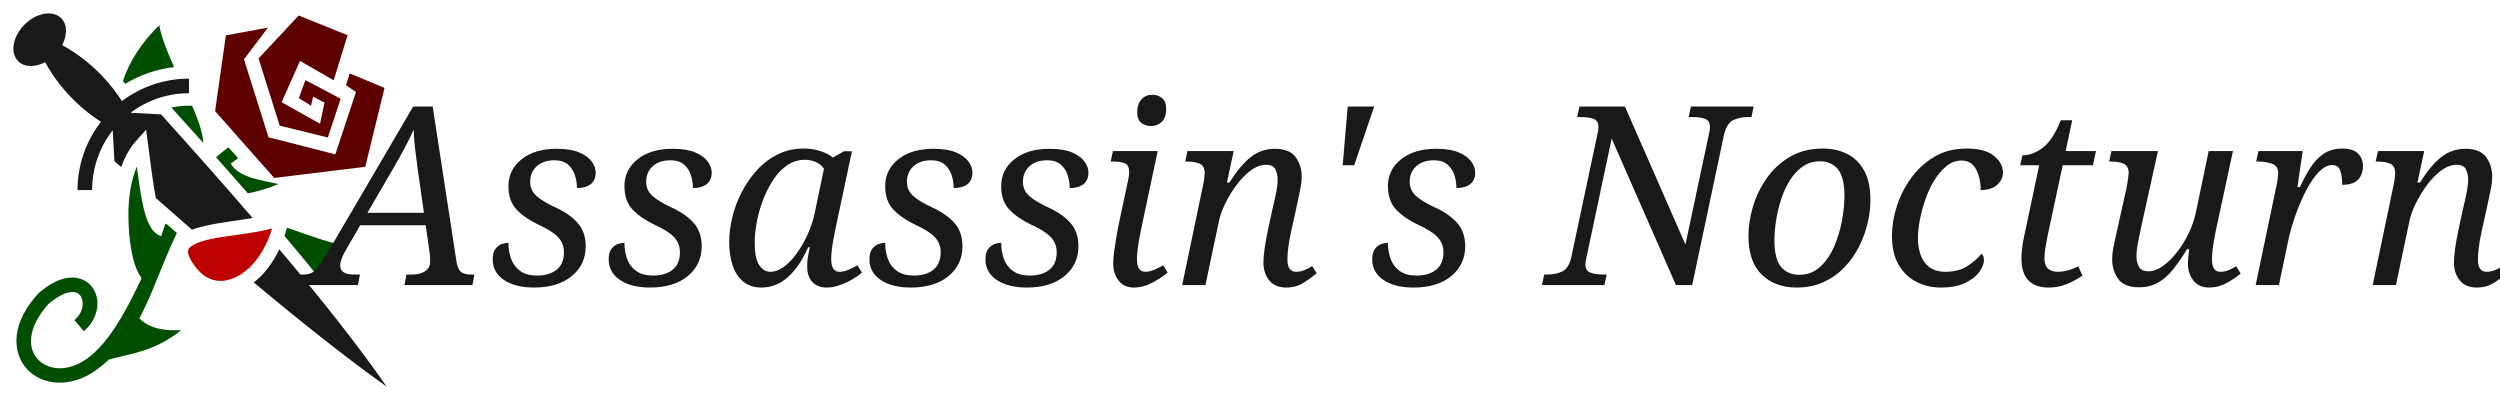
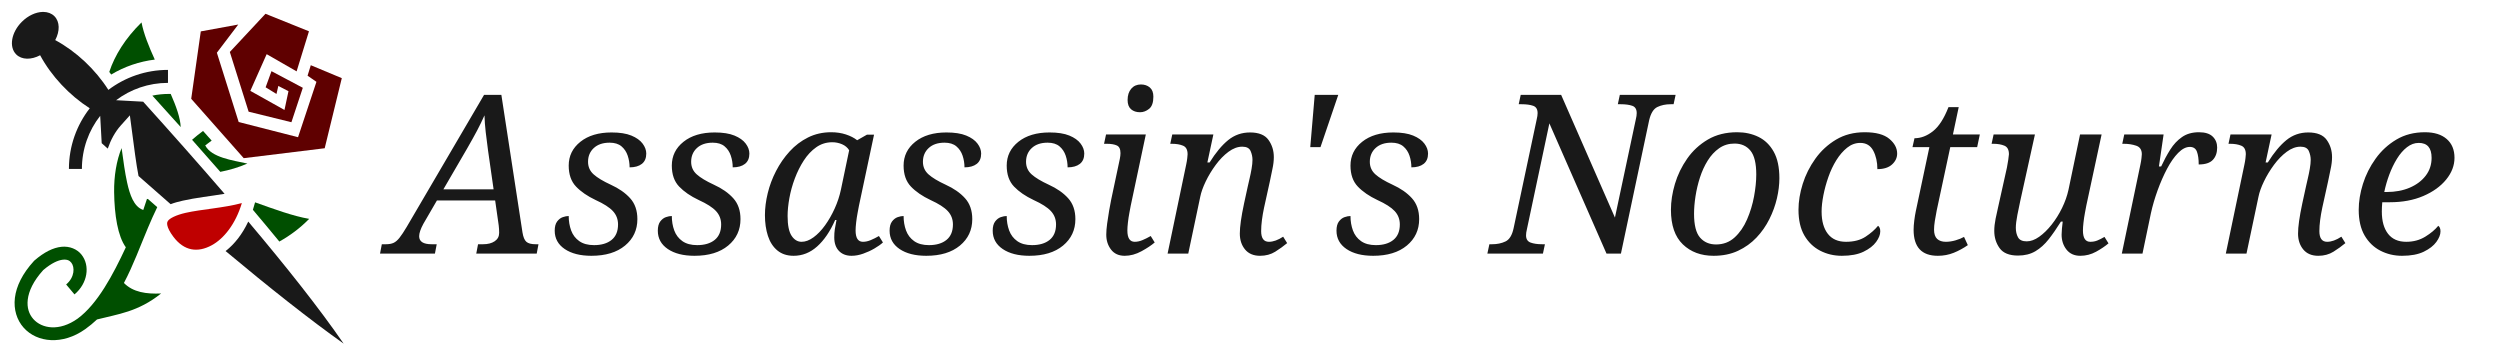
- <svg xmlns="http://www.w3.org/2000/svg" width="3200" height="512" viewBox="0 0 3200 512">
+ <svg xmlns="http://www.w3.org/2000/svg" width="3600" height="512" viewBox="0 0 3600 512">
  <g class="layer">
    <path d="m0,0l512,0l0,512l-512,0l0,-512z" fill="none" id="svg_1" />
    <path d="m62.52,17.17q-0.62,-0.01 -1.24,0.01l0,0c-9.75,0.28 -20.83,5.23 -29.85,14.25c-15.19,15.19 -18.83,36.19 -8.12,46.9c7.99,7.99 21.71,8.03 34.47,1.22c16.17,30.05 42.15,57.69 71.44,76.38c-18.77,24.15 -29.97,54.48 -29.97,87.37l18.69,0c0,-28.9 9.82,-55.47 26.34,-76.53l2.16,39.41c2.9,2.62 5.81,5.22 8.73,7.83c4.35,-12.66 10.49,-24.08 18.78,-33.34l13.06,-14.58l2.57,19.4c3.6,27.19 6.47,50.55 9.9,67.99c15.49,13.69 30.93,27.27 46.23,40.55c5.4,-2.12 11.38,-3.68 17.63,-5.1c18.31,-4.15 40.41,-6.54 60.06,-9.83c-37.69,-43.74 -77.43,-88.55 -117.25,-132.67l-38.97,-2.12c20.77,-15.68 46.64,-24.97 74.72,-24.97l0,-18.69c-32.2,0 -61.94,10.72 -85.84,28.78c-18.7,-29.39 -46.39,-55.48 -76.53,-71.69c6.79,-12.75 6.79,-26.42 -1.19,-34.41c-4.08,-4.08 -9.65,-6.09 -15.82,-6.16z" fill="#191919" id="path-left-main" />
    <path d="m382.3,19.85l-51.34,54.99l27.06,85.99l61.62,15.17l16.41,-49.58l-45.11,-23.93l-8.44,23.21l15.62,9.6l2.67,-11.54l14.62,7.54l-5.77,27.05l-49.16,-27.5l23.52,-52.85l43.11,24.77l17.79,-57.69l-62.6,-25.23z" fill="#5f0000" id="path-top-right" />
    <path d="m203.79,32.3c-23.41,22.86 -38.65,47.65 -46.44,71.31c0.95,1.23 1.9,2.47 2.82,3.72c19.07,-11.54 40.62,-18.79 62.72,-21.53c-8.53,-18.76 -16.01,-37.24 -19.1,-53.5" fill="#004f00" id="path-top-left" />
    <path d="m343.08,35.33c-2.26,0.45 -43.49,8.09 -53.95,9.87l-13.78,97.07l75.6,85.49l116.61,-14.28l24.63,-100.95l-44.64,-18.63l-4.65,15.09l12.77,8.86l-26.49,79.73l-85.48,-21.86l-31.41,-99.81l30.79,-40.58z" fill="#5f0000" id="path-right-block" />
    <path d="m243.32,135.26c-8.03,0.01 -15.98,0.75 -23.94,2.43a9462,9462 0 0 1 40.83,45.27c-0.5,-13.06 -6.45,-29.62 -14.36,-47.65c-0.84,-0.02 -1.69,-0.05 -2.53,-0.05z" fill="#004f00" id="path-center-left" transform="matrix(1 0 0 1 0 0)" />
    <path d="m292.39,188.56a234,234 0 0 0 -15.81,12.74a6066,6066 0 0 1 40.68,46.17c13,-2.56 26.23,-6.36 38.98,-11.93c-21.43,-4.71 -51.77,-8.68 -60.72,-26.16a235,235 0 0 1 9.28,-6.93c-2.27,-2.52 -2.44,-2.7 -4.96,-5.52c-2.65,-2.95 -4.99,-5.6 -7.45,-8.37z" fill="#004f00" id="path-center-mid" />
    <path d="m175.12,213.25c-7.37,17.72 -11.07,40.45 -10.78,63.32c0.42,33.24 5.29,63.63 16.86,79.52c-18.45,39.61 -40.69,81.57 -69.35,102.69l0,0c-26.5,18.91 -51.61,14.41 -63.87,0.63c-6.12,-6.89 -9.44,-16.28 -7.98,-28.26c1.45,-11.88 7.93,-26.43 22.25,-42.21c11.96,-10.25 21.69,-14.28 28.15,-14.96c6.56,-0.68 9.86,1.22 12.34,4.33c4.96,6.23 5.05,20.81 -7.48,31.33l12.01,14.31c19.1,-16.03 22.68,-41.48 10.09,-57.29c-6.3,-7.9 -17.04,-12.51 -28.9,-11.27c-11.87,1.25 -24.79,7.56 -38.89,19.76l-0.41,0.36l-0.36,0.4c-16.57,18.11 -25.3,36.22 -27.34,52.97s2.87,32.05 12.56,42.94c19.38,21.8 56.22,25.33 88.68,2.18l0,0a161,161 0 0 0 16.99,-13.97c29.89,-7.72 58.97,-10.74 92.3,-37.43c-21.19,0.97 -40.37,-1.7 -53.54,-15.13c13.41,-25.29 23.35,-52.82 34.78,-79.87c4.16,-9.84 8.48,-19.63 13.21,-29.29a8956,8956 0 0 1 -13.22,-11.61a48,48 0 0 1 -1.58,-0.32l-5.32,15.98c-7.25,-2.41 -12.01,-8.34 -15.4,-15.11s-5.79,-14.94 -7.92,-24.62c-2.96,-13.44 -5.39,-30.66 -7.88,-49.38z" fill="#004f00" id="path-lower-left" />
    <path d="m367.32,291.36a169,169 0 0 1 -3.15,10.75a3913,3913 0 0 1 38.08,45.72c15.28,-8.49 29.93,-19.35 42.94,-32.67c-23,-3.93 -50.91,-14.15 -77.87,-23.8z" fill="#004f00" id="path-lower-right-a" />
    <path d="m348.28,292.43c-26.43,7.1 -58.29,8.92 -80.96,14.06c-13.76,3.12 -23.05,7.92 -25.42,11.51c-1.19,1.79 -1.65,3.26 -0.87,6.85c0.78,3.58 3.33,9.05 8.59,16.04l0,0l0,0.01c15.6,20.78 35.1,23.19 55.21,12.3c17.34,-9.39 34.29,-30.29 43.45,-60.77z" fill="#bf0000" id="path-lower-right-b" />
    <path d="m357.48,319.06c-8.45,18.07 -19.75,32.47 -32.63,42.46c62.56,52.33 120.89,98.44 169.99,133.31c-35,-50.88 -83.14,-111.51 -137.36,-175.77z" fill="#191919" id="path-sweep" />
-     <text fill="#191919" font-family="Serif" font-size="320" font-style="italic" font-weight="normal" id="svg_2" text-anchor="middle" transform="matrix(1 0 0 1 1231.86 189.714)" x="652.86" xml:space="preserve" y="175.14">Assassin's Nocturne</text>
+     <text fill="#191919" font-family="Georgia" font-size="320" font-style="italic" font-weight="normal" id="svg_2" text-anchor="middle" transform="matrix(1 0 0 1 1400 190)" x="652.86" xml:space="preserve" y="175.14">Assassin's Nocturne</text>
  </g>
</svg>
